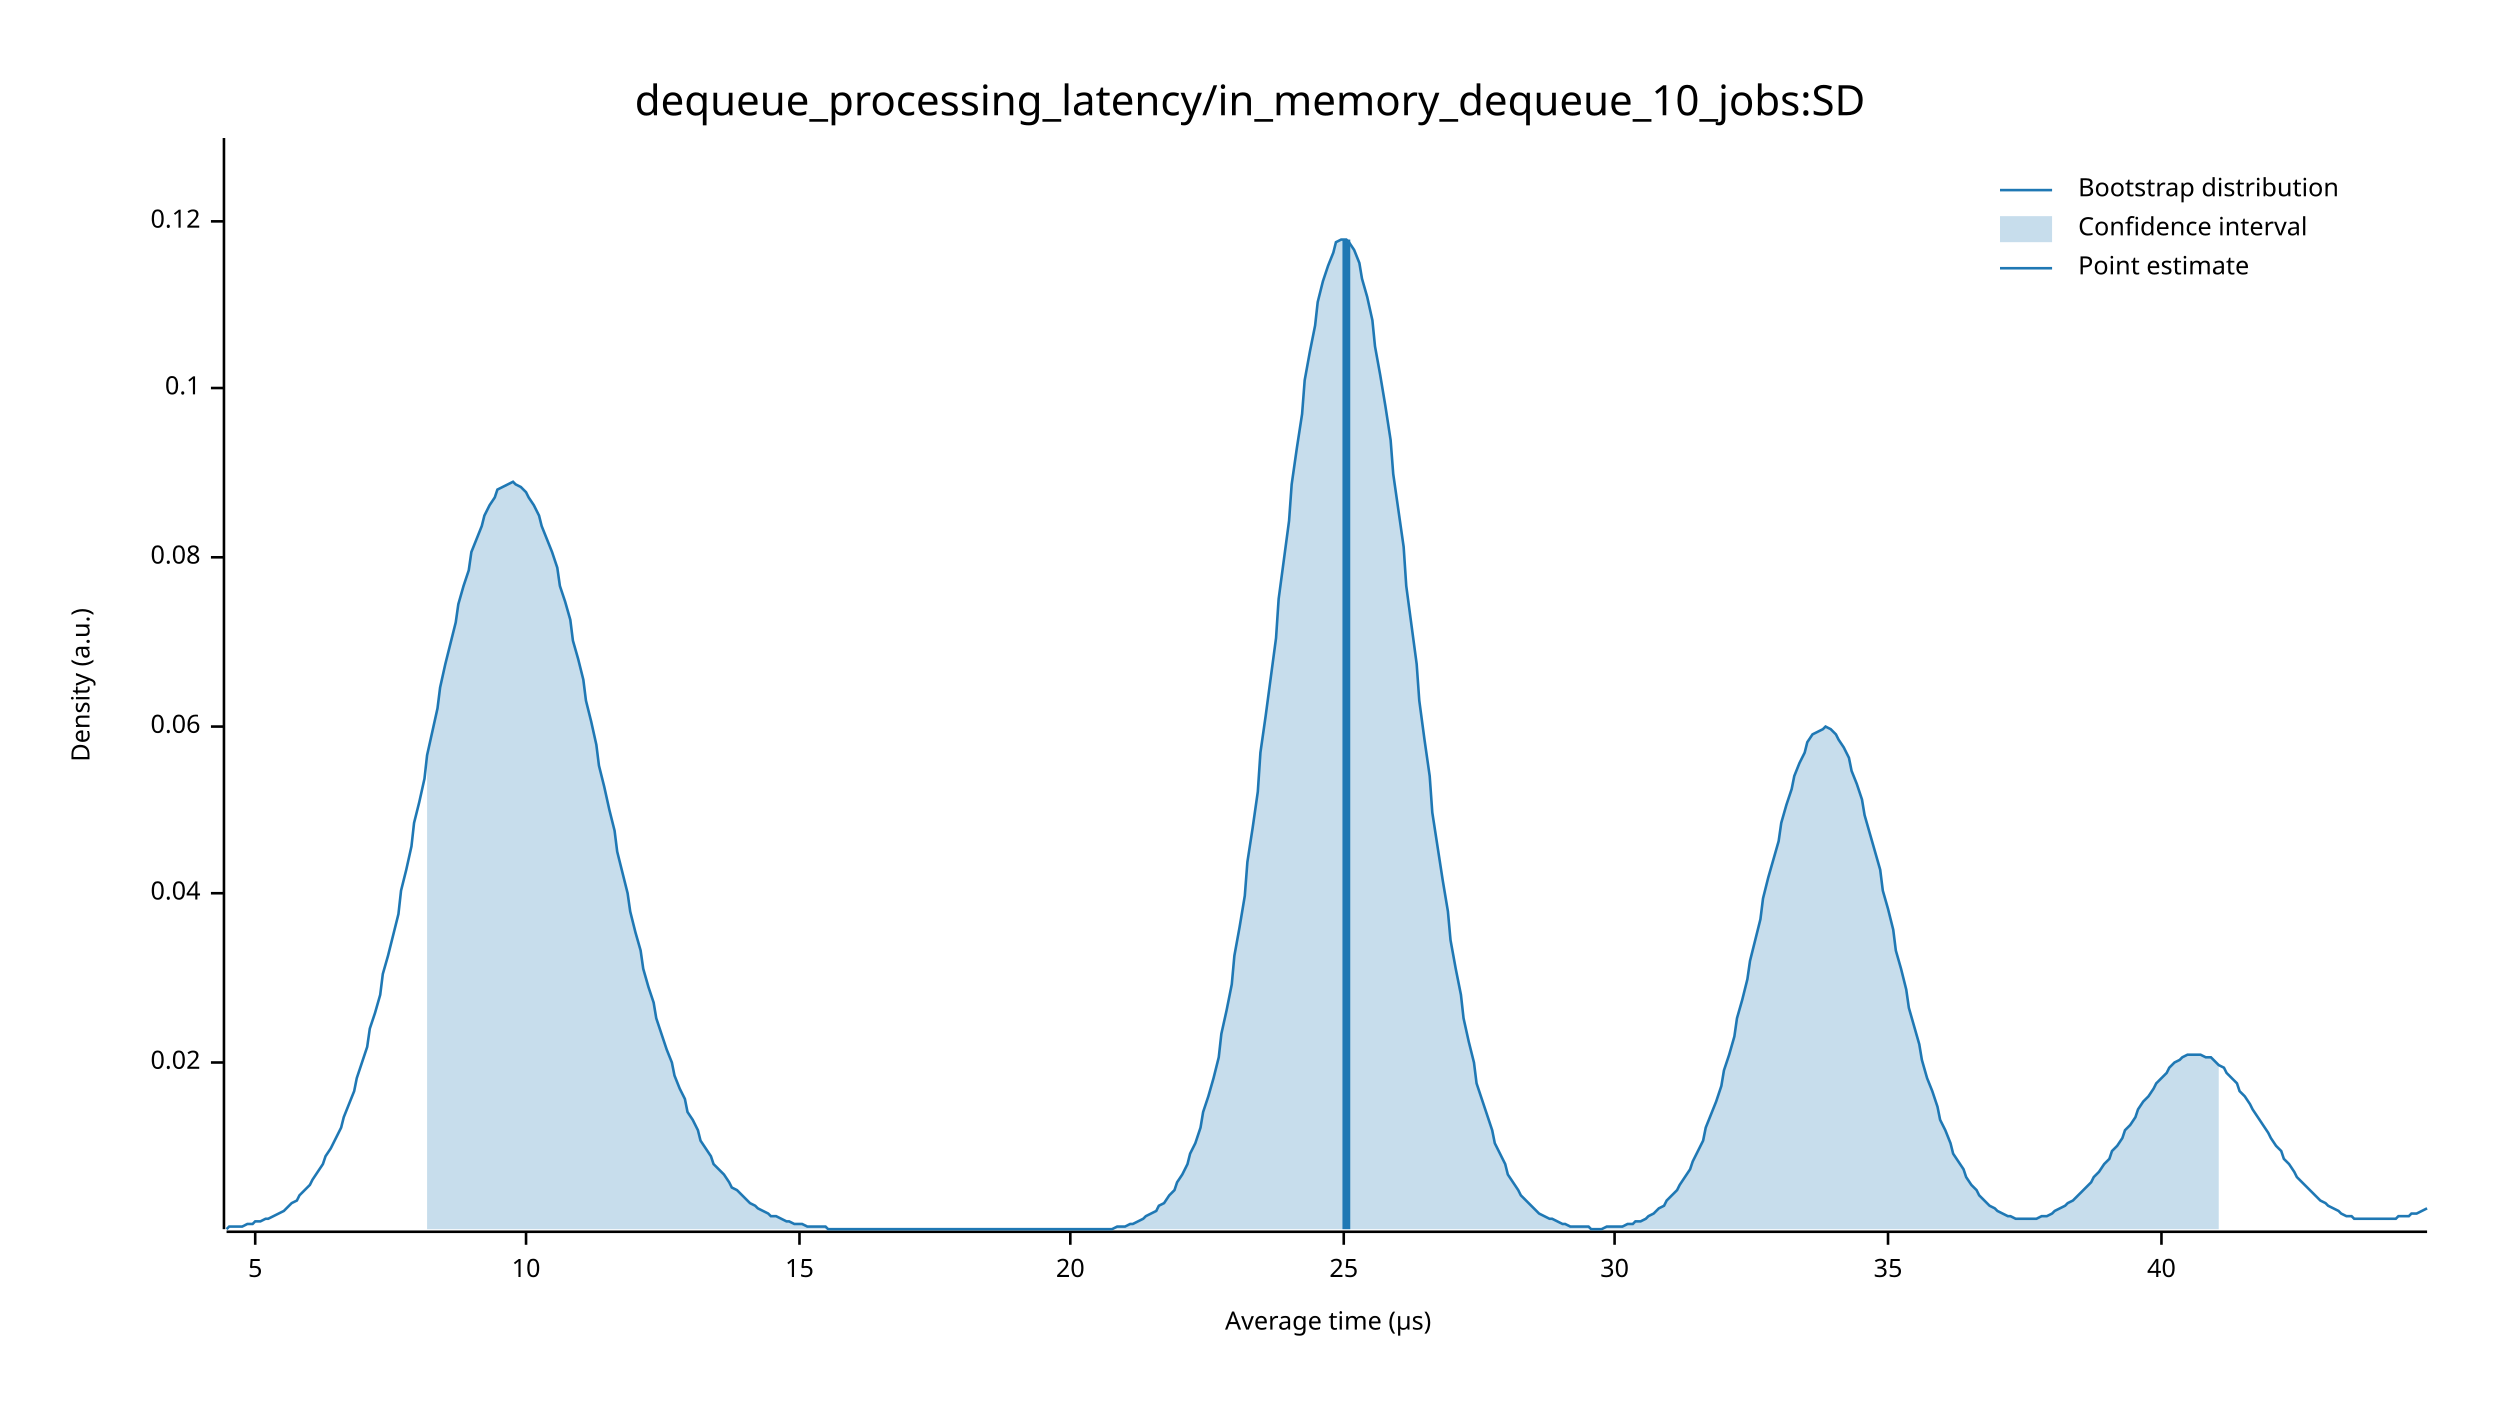
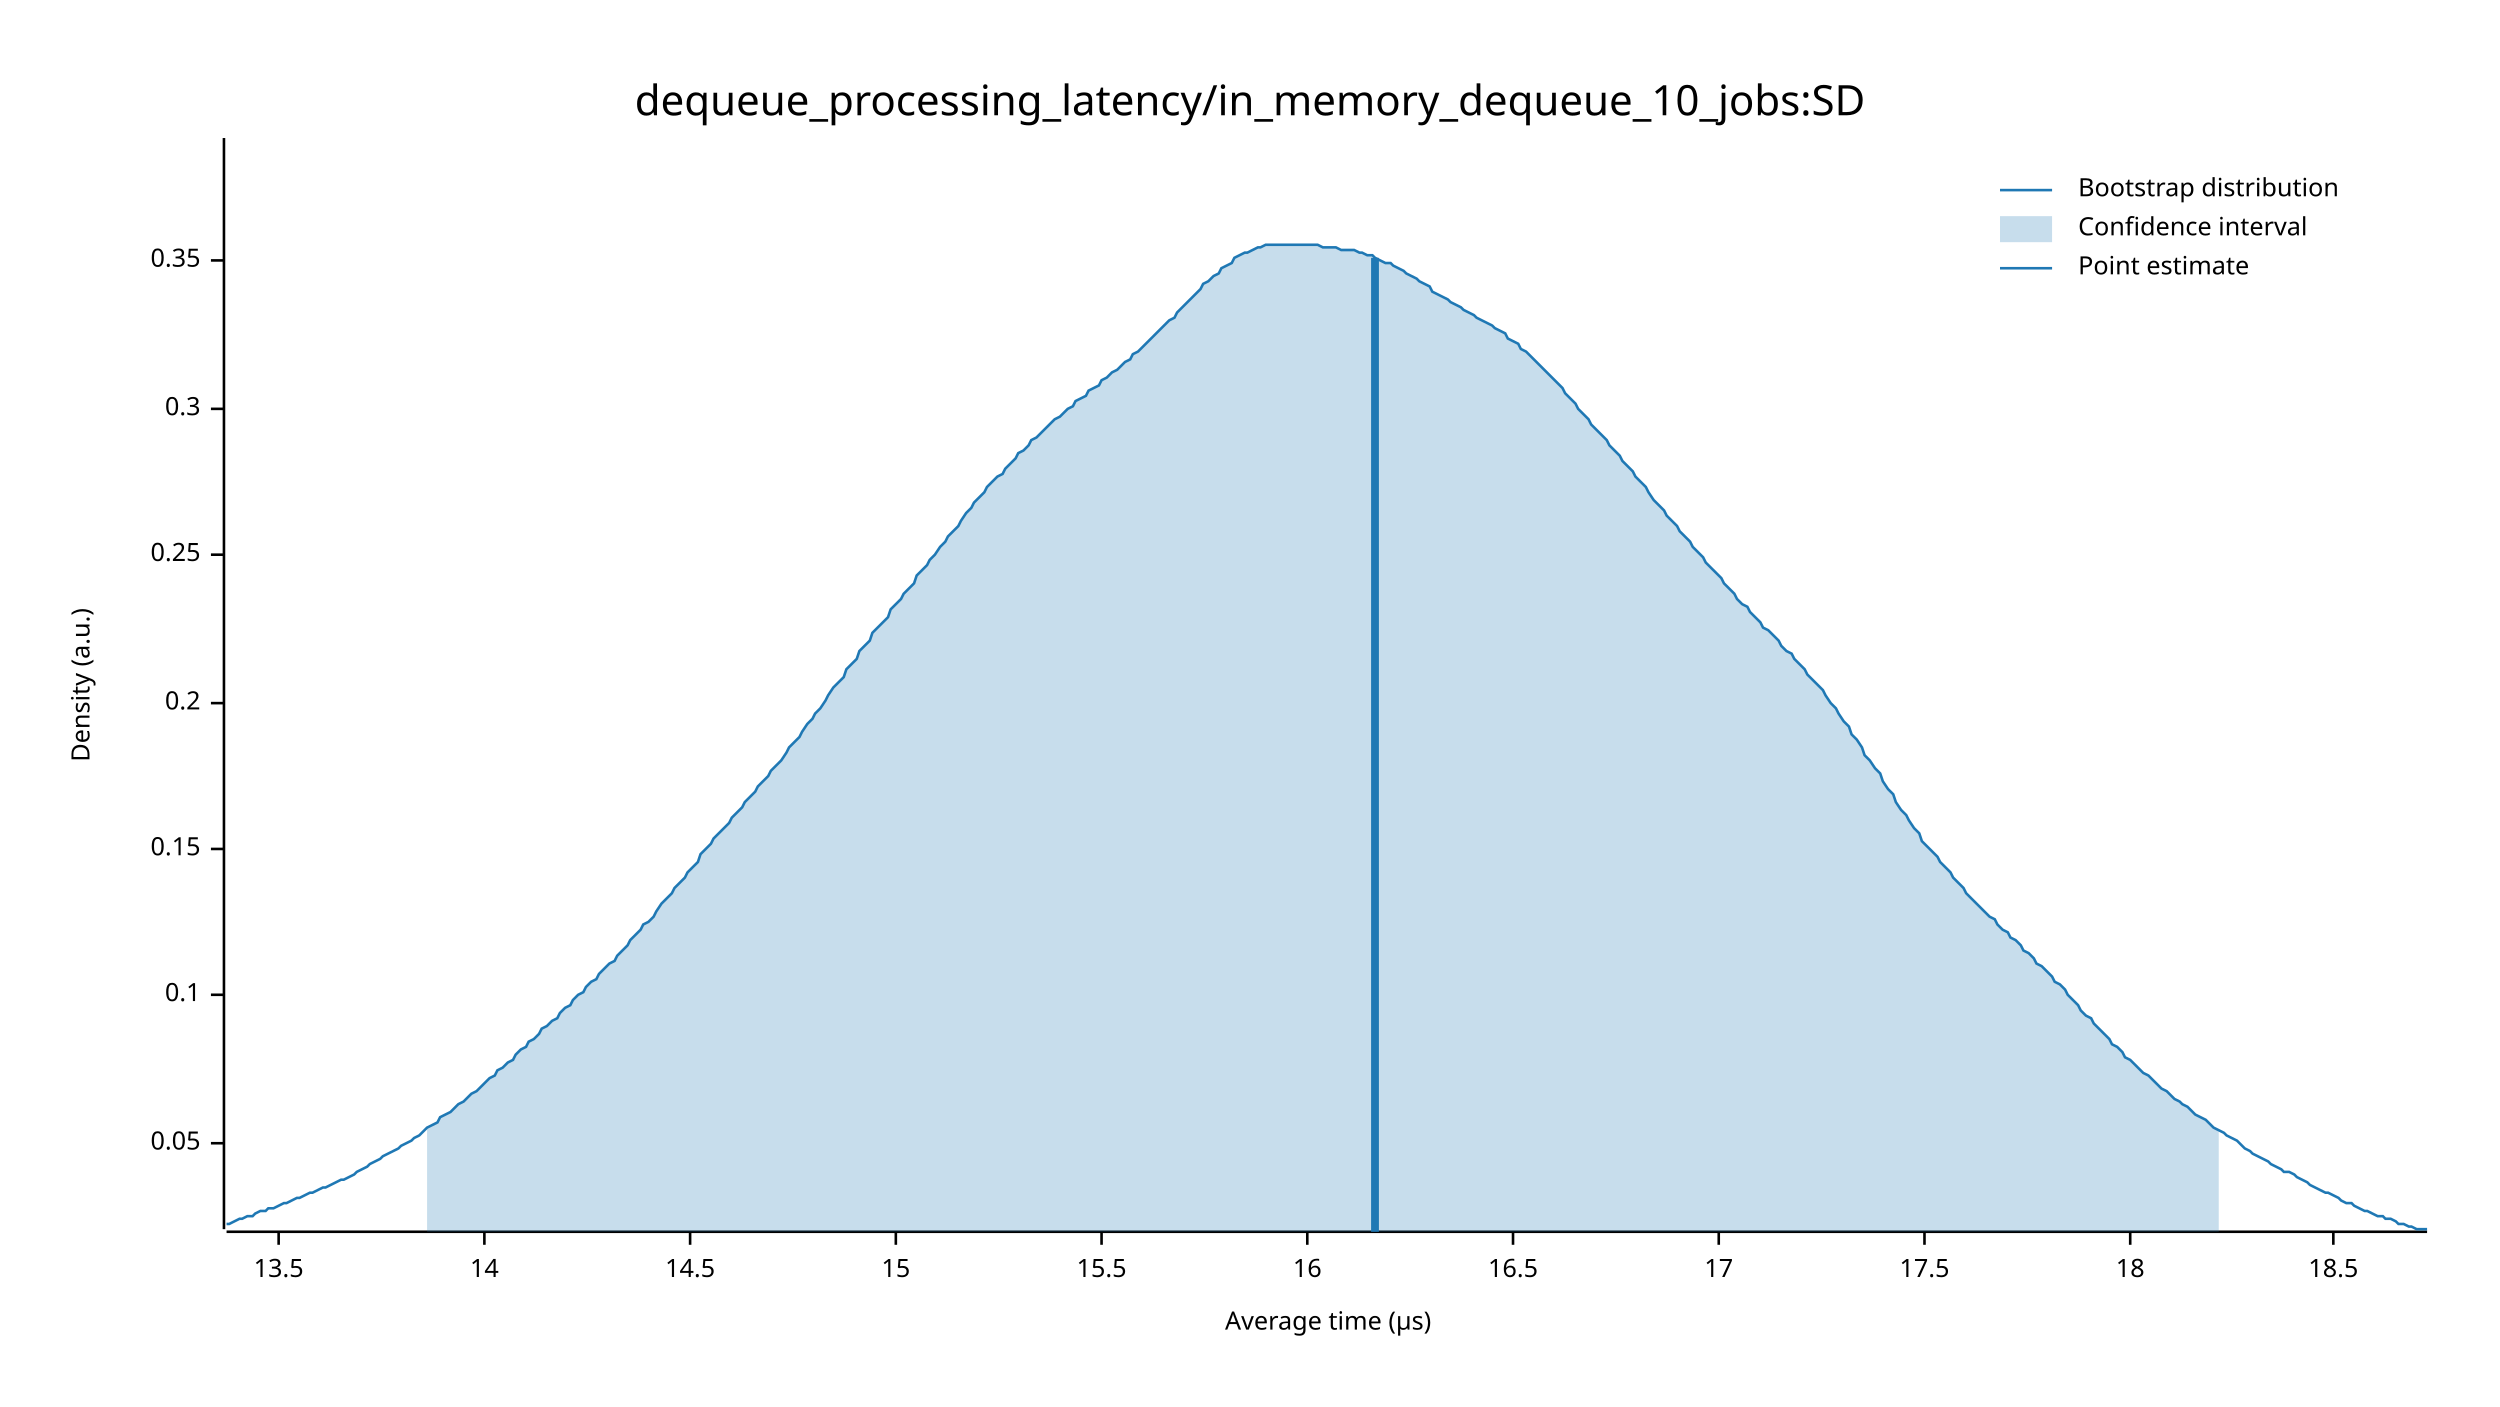
<svg xmlns="http://www.w3.org/2000/svg" width="960" height="540" viewBox="0 0 960 540">
  <text x="480" y="32" dy="0.76em" text-anchor="middle" font-family="sans-serif" font-size="16.129" opacity="1" fill="#000000">
dequeue_processing_latency/in_memory_dequeue_10_jobs:SD
</text>
  <text x="27" y="263" dy="0.76em" text-anchor="middle" font-family="sans-serif" font-size="9.677" opacity="1" fill="#000000" transform="rotate(270, 27, 263)">
Density (a.u.)
</text>
  <text x="510" y="513" dy="-0.5ex" text-anchor="middle" font-family="sans-serif" font-size="9.677" opacity="1" fill="#000000">
Average time (µs)
</text>
  <polyline fill="none" opacity="1" stroke="#000000" stroke-width="1" points="86,53 86,472 " />
-   <text x="77" y="408" dy="0.5ex" text-anchor="end" font-family="sans-serif" font-size="9.677" opacity="1" fill="#000000">
- 0.02
+   <text x="77" y="439" dy="0.5ex" text-anchor="end" font-family="sans-serif" font-size="9.677" opacity="1" fill="#000000">
+ 0.05
</text>
-   <polyline fill="none" opacity="1" stroke="#000000" stroke-width="1" points="81,408 86,408 " />
-   <text x="77" y="343" dy="0.5ex" text-anchor="end" font-family="sans-serif" font-size="9.677" opacity="1" fill="#000000">
- 0.04
- </text>
-   <polyline fill="none" opacity="1" stroke="#000000" stroke-width="1" points="81,343 86,343 " />
-   <text x="77" y="279" dy="0.5ex" text-anchor="end" font-family="sans-serif" font-size="9.677" opacity="1" fill="#000000">
- 0.06
- </text>
-   <polyline fill="none" opacity="1" stroke="#000000" stroke-width="1" points="81,279 86,279 " />
-   <text x="77" y="214" dy="0.5ex" text-anchor="end" font-family="sans-serif" font-size="9.677" opacity="1" fill="#000000">
- 0.08
- </text>
-   <polyline fill="none" opacity="1" stroke="#000000" stroke-width="1" points="81,214 86,214 " />
-   <text x="77" y="149" dy="0.5ex" text-anchor="end" font-family="sans-serif" font-size="9.677" opacity="1" fill="#000000">
+   <polyline fill="none" opacity="1" stroke="#000000" stroke-width="1" points="81,439 86,439 " />
+   <text x="77" y="382" dy="0.5ex" text-anchor="end" font-family="sans-serif" font-size="9.677" opacity="1" fill="#000000">
0.1
</text>
-   <polyline fill="none" opacity="1" stroke="#000000" stroke-width="1" points="81,149 86,149 " />
-   <text x="77" y="85" dy="0.5ex" text-anchor="end" font-family="sans-serif" font-size="9.677" opacity="1" fill="#000000">
- 0.12
+   <polyline fill="none" opacity="1" stroke="#000000" stroke-width="1" points="81,382 86,382 " />
+   <text x="77" y="326" dy="0.5ex" text-anchor="end" font-family="sans-serif" font-size="9.677" opacity="1" fill="#000000">
+ 0.15
</text>
-   <polyline fill="none" opacity="1" stroke="#000000" stroke-width="1" points="81,85 86,85 " />
+   <polyline fill="none" opacity="1" stroke="#000000" stroke-width="1" points="81,326 86,326 " />
+   <text x="77" y="270" dy="0.5ex" text-anchor="end" font-family="sans-serif" font-size="9.677" opacity="1" fill="#000000">
+ 0.2
+ </text>
+   <polyline fill="none" opacity="1" stroke="#000000" stroke-width="1" points="81,270 86,270 " />
+   <text x="77" y="213" dy="0.5ex" text-anchor="end" font-family="sans-serif" font-size="9.677" opacity="1" fill="#000000">
+ 0.25
+ </text>
+   <polyline fill="none" opacity="1" stroke="#000000" stroke-width="1" points="81,213 86,213 " />
+   <text x="77" y="157" dy="0.5ex" text-anchor="end" font-family="sans-serif" font-size="9.677" opacity="1" fill="#000000">
+ 0.3
+ </text>
+   <polyline fill="none" opacity="1" stroke="#000000" stroke-width="1" points="81,157 86,157 " />
+   <text x="77" y="100" dy="0.5ex" text-anchor="end" font-family="sans-serif" font-size="9.677" opacity="1" fill="#000000">
+ 0.35
+ </text>
+   <polyline fill="none" opacity="1" stroke="#000000" stroke-width="1" points="81,100 86,100 " />
  <polyline fill="none" opacity="1" stroke="#000000" stroke-width="1" points="87,473 932,473 " />
-   <text x="98" y="483" dy="0.76em" text-anchor="middle" font-family="sans-serif" font-size="9.677" opacity="1" fill="#000000">
- 5
+   <text x="107" y="483" dy="0.76em" text-anchor="middle" font-family="sans-serif" font-size="9.677" opacity="1" fill="#000000">
+ 13.5
</text>
-   <polyline fill="none" opacity="1" stroke="#000000" stroke-width="1" points="98,473 98,478 " />
-   <text x="202" y="483" dy="0.76em" text-anchor="middle" font-family="sans-serif" font-size="9.677" opacity="1" fill="#000000">
- 10
+   <polyline fill="none" opacity="1" stroke="#000000" stroke-width="1" points="107,473 107,478 " />
+   <text x="186" y="483" dy="0.76em" text-anchor="middle" font-family="sans-serif" font-size="9.677" opacity="1" fill="#000000">
+ 14
</text>
-   <polyline fill="none" opacity="1" stroke="#000000" stroke-width="1" points="202,473 202,478 " />
-   <text x="307" y="483" dy="0.76em" text-anchor="middle" font-family="sans-serif" font-size="9.677" opacity="1" fill="#000000">
+   <polyline fill="none" opacity="1" stroke="#000000" stroke-width="1" points="186,473 186,478 " />
+   <text x="265" y="483" dy="0.76em" text-anchor="middle" font-family="sans-serif" font-size="9.677" opacity="1" fill="#000000">
+ 14.5
+ </text>
+   <polyline fill="none" opacity="1" stroke="#000000" stroke-width="1" points="265,473 265,478 " />
+   <text x="344" y="483" dy="0.76em" text-anchor="middle" font-family="sans-serif" font-size="9.677" opacity="1" fill="#000000">
15
</text>
-   <polyline fill="none" opacity="1" stroke="#000000" stroke-width="1" points="307,473 307,478 " />
-   <text x="411" y="483" dy="0.76em" text-anchor="middle" font-family="sans-serif" font-size="9.677" opacity="1" fill="#000000">
- 20
+   <polyline fill="none" opacity="1" stroke="#000000" stroke-width="1" points="344,473 344,478 " />
+   <text x="423" y="483" dy="0.76em" text-anchor="middle" font-family="sans-serif" font-size="9.677" opacity="1" fill="#000000">
+ 15.5
</text>
-   <polyline fill="none" opacity="1" stroke="#000000" stroke-width="1" points="411,473 411,478 " />
-   <text x="516" y="483" dy="0.76em" text-anchor="middle" font-family="sans-serif" font-size="9.677" opacity="1" fill="#000000">
- 25
+   <polyline fill="none" opacity="1" stroke="#000000" stroke-width="1" points="423,473 423,478 " />
+   <text x="502" y="483" dy="0.76em" text-anchor="middle" font-family="sans-serif" font-size="9.677" opacity="1" fill="#000000">
+ 16
</text>
-   <polyline fill="none" opacity="1" stroke="#000000" stroke-width="1" points="516,473 516,478 " />
-   <text x="620" y="483" dy="0.76em" text-anchor="middle" font-family="sans-serif" font-size="9.677" opacity="1" fill="#000000">
- 30
+   <polyline fill="none" opacity="1" stroke="#000000" stroke-width="1" points="502,473 502,478 " />
+   <text x="581" y="483" dy="0.76em" text-anchor="middle" font-family="sans-serif" font-size="9.677" opacity="1" fill="#000000">
+ 16.5
</text>
-   <polyline fill="none" opacity="1" stroke="#000000" stroke-width="1" points="620,473 620,478 " />
-   <text x="725" y="483" dy="0.76em" text-anchor="middle" font-family="sans-serif" font-size="9.677" opacity="1" fill="#000000">
- 35
+   <polyline fill="none" opacity="1" stroke="#000000" stroke-width="1" points="581,473 581,478 " />
+   <text x="660" y="483" dy="0.76em" text-anchor="middle" font-family="sans-serif" font-size="9.677" opacity="1" fill="#000000">
+ 17
</text>
-   <polyline fill="none" opacity="1" stroke="#000000" stroke-width="1" points="725,473 725,478 " />
-   <text x="830" y="483" dy="0.76em" text-anchor="middle" font-family="sans-serif" font-size="9.677" opacity="1" fill="#000000">
- 40
+   <polyline fill="none" opacity="1" stroke="#000000" stroke-width="1" points="660,473 660,478 " />
+   <text x="739" y="483" dy="0.76em" text-anchor="middle" font-family="sans-serif" font-size="9.677" opacity="1" fill="#000000">
+ 17.5
</text>
-   <polyline fill="none" opacity="1" stroke="#000000" stroke-width="1" points="830,473 830,478 " />
-   <polyline fill="none" opacity="1" stroke="#1F78B4" stroke-width="1" points="87,472 88,471 90,471 92,471 93,471 95,470 97,470 98,469 100,469 102,468 103,468 105,467 107,466 109,465 110,464 112,462 114,461 115,459 117,457 119,455 120,453 122,450 124,447 125,444 127,441 129,437 131,433 132,429 134,424 136,419 137,414 139,408 141,402 142,395 144,389 146,382 147,374 149,367 151,359 153,351 154,342 156,334 158,325 159,316 161,308 163,299 164,290 166,281 168,272 169,264 171,255 173,247 175,239 176,232 178,225 180,219 181,212 183,207 185,202 186,198 188,194 190,191 191,188 193,187 195,186 197,185 198,186 200,187 202,189 203,191 205,194 207,198 208,202 210,207 212,212 214,218 215,225 217,231 219,238 220,246 222,253 224,261 225,269 227,277 229,286 230,294 232,302 234,311 236,319 237,327 239,335 241,343 242,350 244,358 246,365 247,372 249,379 251,385 252,391 254,397 256,403 258,408 259,413 261,418 263,422 264,427 266,430 268,434 269,438 271,441 273,444 274,447 276,449 278,451 280,454 281,456 283,457 285,459 286,460 288,462 290,463 291,464 293,465 295,466 296,467 298,467 300,468 302,469 303,469 305,470 307,470 308,470 310,471 312,471 313,471 315,471 317,471 318,472 320,472 322,472 324,472 325,472 327,472 329,472 330,472 332,472 334,472 335,472 337,472 339,472 341,472 342,472 344,472 346,472 347,472 349,472 351,472 352,472 354,472 356,472 357,472 359,472 361,472 363,472 364,472 366,472 368,472 369,472 371,472 373,472 374,472 376,472 378,472 379,472 381,472 383,472 385,472 386,472 388,472 390,472 391,472 393,472 395,472 396,472 398,472 400,472 401,472 403,472 405,472 407,472 408,472 410,472 412,472 413,472 415,472 417,472 418,472 420,472 422,472 423,472 425,472 427,472 429,471 430,471 432,471 434,470 435,470 437,469 439,468 440,467 442,466 444,465 445,463 447,462 449,459 451,457 452,454 454,451 456,447 457,443 459,439 461,433 462,427 464,421 466,414 468,406 469,397 471,388 473,378 474,367 476,356 478,344 479,331 481,318 483,304 484,289 486,275 488,260 490,245 491,230 493,215 495,200 496,186 498,172 500,159 501,146 503,135 505,125 506,116 508,108 510,102 512,97 513,93 515,92 517,92 518,93 520,96 522,101 523,107 525,114 527,123 528,133 530,144 532,156 534,169 535,182 537,196 539,210 540,225 542,240 544,255 545,269 547,284 549,298 550,312 552,325 554,338 556,350 557,361 559,372 561,382 562,391 564,400 566,408 567,416 569,422 571,428 573,434 574,439 576,443 578,447 579,451 581,454 583,457 584,459 586,461 588,463 589,464 591,466 593,467 595,468 596,468 598,469 600,470 601,470 603,471 605,471 606,471 608,471 610,471 611,472 613,472 615,472 617,471 618,471 620,471 622,471 623,471 625,470 627,470 628,469 630,469 632,468 633,467 635,466 637,464 639,463 640,461 642,459 644,457 645,455 647,452 649,449 650,446 652,442 654,438 655,433 657,428 659,423 661,417 662,411 664,405 666,398 667,391 669,384 671,376 672,369 674,361 676,353 677,345 679,337 681,330 683,323 684,316 686,309 688,303 689,298 691,293 693,289 694,285 696,282 698,281 700,280 701,279 703,280 705,282 706,284 708,287 710,291 711,296 713,301 715,307 716,313 718,320 720,327 722,334 723,342 725,349 727,357 728,365 730,372 732,380 733,387 735,394 737,401 738,407 740,414 742,419 744,425 745,430 747,434 749,439 750,443 752,446 754,449 755,452 757,455 759,457 760,459 762,461 764,463 766,464 767,465 769,466 771,467 772,467 774,468 776,468 777,468 779,468 781,468 782,468 784,467 786,467 788,466 789,465 791,464 793,463 794,462 796,461 798,459 799,458 801,456 803,454 804,452 806,450 808,447 810,445 811,442 813,440 815,437 816,434 818,432 820,429 821,426 823,423 825,421 827,418 828,416 830,414 832,412 833,410 835,408 837,407 838,406 840,405 842,405 843,405 845,405 847,406 849,406 850,407 852,409 854,410 855,412 857,414 859,416 860,419 862,421 864,424 865,426 867,429 869,432 871,435 872,437 874,440 876,442 877,445 879,447 881,450 882,452 884,454 886,456 887,457 889,459 891,461 893,462 894,463 896,464 898,465 899,466 901,467 903,467 904,468 906,468 908,468 909,468 911,468 913,468 915,468 916,468 918,468 920,468 921,467 923,467 925,467 926,466 928,466 930,465 932,464 " />
-   <polygon opacity="0.25" fill="#1F78B4" points="164,290 166,281 168,272 169,264 171,255 173,247 175,239 176,232 178,225 180,219 181,212 183,207 185,202 186,198 188,194 190,191 191,188 193,187 195,186 197,185 198,186 200,187 202,189 203,191 205,194 207,198 208,202 210,207 212,212 214,218 215,225 217,231 219,238 220,246 222,253 224,261 225,269 227,277 229,286 230,294 232,302 234,311 236,319 237,327 239,335 241,343 242,350 244,358 246,365 247,372 249,379 251,385 252,391 254,397 256,403 258,408 259,413 261,418 263,422 264,427 266,430 268,434 269,438 271,441 273,444 274,447 276,449 278,451 280,454 281,456 283,457 285,459 286,460 288,462 290,463 291,464 293,465 295,466 296,467 298,467 300,468 302,469 303,469 305,470 307,470 308,470 310,471 312,471 313,471 315,471 317,471 318,472 320,472 322,472 324,472 325,472 327,472 329,472 330,472 332,472 334,472 335,472 337,472 339,472 341,472 342,472 344,472 346,472 347,472 349,472 351,472 352,472 354,472 356,472 357,472 359,472 361,472 363,472 364,472 366,472 368,472 369,472 371,472 373,472 374,472 376,472 378,472 379,472 381,472 383,472 385,472 386,472 388,472 390,472 391,472 393,472 395,472 396,472 398,472 400,472 401,472 403,472 405,472 407,472 408,472 410,472 412,472 413,472 415,472 417,472 418,472 420,472 422,472 423,472 425,472 427,472 429,471 430,471 432,471 434,470 435,470 437,469 439,468 440,467 442,466 444,465 445,463 447,462 449,459 451,457 452,454 454,451 456,447 457,443 459,439 461,433 462,427 464,421 466,414 468,406 469,397 471,388 473,378 474,367 476,356 478,344 479,331 481,318 483,304 484,289 486,275 488,260 490,245 491,230 493,215 495,200 496,186 498,172 500,159 501,146 503,135 505,125 506,116 508,108 510,102 512,97 513,93 515,92 517,92 518,93 520,96 522,101 523,107 525,114 527,123 528,133 530,144 532,156 534,169 535,182 537,196 539,210 540,225 542,240 544,255 545,269 547,284 549,298 550,312 552,325 554,338 556,350 557,361 559,372 561,382 562,391 564,400 566,408 567,416 569,422 571,428 573,434 574,439 576,443 578,447 579,451 581,454 583,457 584,459 586,461 588,463 589,464 591,466 593,467 595,468 596,468 598,469 600,470 601,470 603,471 605,471 606,471 608,471 610,471 611,472 613,472 615,472 617,471 618,471 620,471 622,471 623,471 625,470 627,470 628,469 630,469 632,468 633,467 635,466 637,464 639,463 640,461 642,459 644,457 645,455 647,452 649,449 650,446 652,442 654,438 655,433 657,428 659,423 661,417 662,411 664,405 666,398 667,391 669,384 671,376 672,369 674,361 676,353 677,345 679,337 681,330 683,323 684,316 686,309 688,303 689,298 691,293 693,289 694,285 696,282 698,281 700,280 701,279 703,280 705,282 706,284 708,287 710,291 711,296 713,301 715,307 716,313 718,320 720,327 722,334 723,342 725,349 727,357 728,365 730,372 732,380 733,387 735,394 737,401 738,407 740,414 742,419 744,425 745,430 747,434 749,439 750,443 752,446 754,449 755,452 757,455 759,457 760,459 762,461 764,463 766,464 767,465 769,466 771,467 772,467 774,468 776,468 777,468 779,468 781,468 782,468 784,467 786,467 788,466 789,465 791,464 793,463 794,462 796,461 798,459 799,458 801,456 803,454 804,452 806,450 808,447 810,445 811,442 813,440 815,437 816,434 818,432 820,429 821,426 823,423 825,421 827,418 828,416 830,414 832,412 833,410 835,408 837,407 838,406 840,405 842,405 843,405 845,405 847,406 849,406 850,407 852,409 852,472 164,472 " />
-   <polyline fill="none" opacity="1" stroke="#1F78B4" stroke-width="3" points="517,472 517,92 " />
+   <polyline fill="none" opacity="1" stroke="#000000" stroke-width="1" points="739,473 739,478 " />
+   <text x="818" y="483" dy="0.76em" text-anchor="middle" font-family="sans-serif" font-size="9.677" opacity="1" fill="#000000">
+ 18
+ </text>
+   <polyline fill="none" opacity="1" stroke="#000000" stroke-width="1" points="818,473 818,478 " />
+   <text x="896" y="483" dy="0.76em" text-anchor="middle" font-family="sans-serif" font-size="9.677" opacity="1" fill="#000000">
+ 18.5
+ </text>
+   <polyline fill="none" opacity="1" stroke="#000000" stroke-width="1" points="896,473 896,478 " />
+   <polyline fill="none" opacity="1" stroke="#1F78B4" stroke-width="1" points="87,470 88,470 90,469 92,468 93,468 95,467 97,467 98,466 100,465 102,465 103,464 105,464 107,463 109,462 110,462 112,461 114,460 115,460 117,459 119,458 120,458 122,457 124,456 125,456 127,455 129,454 131,453 132,453 134,452 136,451 137,450 139,449 141,448 142,447 144,446 146,445 147,444 149,443 151,442 153,441 154,440 156,439 158,438 159,437 161,436 163,434 164,433 166,432 168,431 169,429 171,428 173,427 175,425 176,424 178,423 180,421 181,420 183,419 185,417 186,416 188,414 190,413 191,411 193,410 195,408 197,407 198,405 200,403 202,402 203,400 205,399 207,397 208,395 210,394 212,392 214,391 215,389 217,387 219,386 220,384 222,382 224,381 225,379 227,377 229,376 230,374 232,372 234,370 236,369 237,367 239,365 241,363 242,361 244,359 246,357 247,355 249,354 251,352 252,350 254,347 256,345 258,343 259,341 261,339 263,337 264,335 266,333 268,331 269,328 271,326 273,324 274,322 276,320 278,318 280,316 281,314 283,312 285,310 286,308 288,306 290,304 291,302 293,300 295,298 296,296 298,294 300,292 302,289 303,287 305,285 307,283 308,281 310,278 312,276 313,274 315,272 317,269 318,267 320,264 322,262 324,260 325,257 327,255 329,253 330,250 332,248 334,246 335,243 337,241 339,239 341,237 342,234 344,232 346,230 347,228 349,226 351,224 352,221 354,219 356,217 357,215 359,213 361,210 363,208 364,206 366,204 368,202 369,200 371,197 373,195 374,193 376,191 378,189 379,187 381,185 383,183 385,182 386,180 388,178 390,176 391,174 393,173 395,171 396,169 398,168 400,166 401,165 403,163 405,161 407,160 408,159 410,157 412,156 413,154 415,153 417,152 418,150 420,149 422,148 423,146 425,145 427,143 429,142 430,141 432,139 434,138 435,136 437,135 439,133 440,132 442,130 444,128 445,127 447,125 449,123 451,122 452,120 454,118 456,116 457,115 459,113 461,111 462,109 464,108 466,106 468,105 469,103 471,102 473,101 474,99 476,98 478,97 479,97 481,96 483,95 484,95 486,94 488,94 490,94 491,94 493,94 495,94 496,94 498,94 500,94 501,94 503,94 505,94 506,94 508,95 510,95 512,95 513,95 515,96 517,96 518,96 520,96 522,97 523,97 525,98 527,98 528,99 530,100 532,101 534,101 535,102 537,103 539,104 540,105 542,106 544,107 545,108 547,109 549,110 550,112 552,113 554,114 556,115 557,116 559,117 561,118 562,119 564,120 566,121 567,122 569,123 571,124 573,125 574,126 576,127 578,128 579,130 581,131 583,132 584,134 586,135 588,137 589,138 591,140 593,142 595,144 596,145 598,147 600,149 601,151 603,153 605,155 606,157 608,159 610,161 611,163 613,165 615,167 617,169 618,171 620,173 622,175 623,177 625,179 627,181 628,183 630,185 632,187 633,189 635,192 637,194 639,196 640,198 642,200 644,202 645,204 647,206 649,208 650,210 652,212 654,214 655,216 657,218 659,220 661,222 662,224 664,226 666,228 667,230 669,232 671,233 672,235 674,237 676,239 677,241 679,242 681,244 683,246 684,248 686,250 688,251 689,253 691,255 693,257 694,259 696,261 698,263 700,265 701,267 703,270 705,272 706,274 708,277 710,279 711,282 713,284 715,287 716,290 718,292 720,295 722,297 723,300 725,303 727,305 728,308 730,311 732,313 733,315 735,318 737,320 738,323 740,325 742,327 744,329 745,331 747,333 749,335 750,337 752,339 754,341 755,343 757,345 759,347 760,348 762,350 764,352 766,353 767,355 769,357 771,358 772,360 774,361 776,363 777,365 779,366 781,368 782,370 784,371 786,373 788,375 789,377 791,378 793,380 794,382 796,384 798,386 799,388 801,390 803,391 804,393 806,395 808,397 810,399 811,401 813,402 815,404 816,406 818,407 820,409 821,410 823,412 825,413 827,415 828,416 830,418 832,419 833,420 835,422 837,423 838,424 840,425 842,427 843,428 845,429 847,430 849,432 850,433 852,434 854,435 855,436 857,437 859,438 860,439 862,441 864,442 865,443 867,444 869,445 871,446 872,447 874,448 876,449 877,450 879,450 881,451 882,452 884,453 886,454 887,455 889,456 891,457 893,458 894,458 896,459 898,460 899,461 901,462 903,462 904,463 906,464 908,465 909,465 911,466 913,467 915,467 916,468 918,468 920,469 921,470 923,470 925,471 926,471 928,472 930,472 932,472 " />
+   <polygon opacity="0.25" fill="#1F78B4" points="164,433 166,432 168,431 169,429 171,428 173,427 175,425 176,424 178,423 180,421 181,420 183,419 185,417 186,416 188,414 190,413 191,411 193,410 195,408 197,407 198,405 200,403 202,402 203,400 205,399 207,397 208,395 210,394 212,392 214,391 215,389 217,387 219,386 220,384 222,382 224,381 225,379 227,377 229,376 230,374 232,372 234,370 236,369 237,367 239,365 241,363 242,361 244,359 246,357 247,355 249,354 251,352 252,350 254,347 256,345 258,343 259,341 261,339 263,337 264,335 266,333 268,331 269,328 271,326 273,324 274,322 276,320 278,318 280,316 281,314 283,312 285,310 286,308 288,306 290,304 291,302 293,300 295,298 296,296 298,294 300,292 302,289 303,287 305,285 307,283 308,281 310,278 312,276 313,274 315,272 317,269 318,267 320,264 322,262 324,260 325,257 327,255 329,253 330,250 332,248 334,246 335,243 337,241 339,239 341,237 342,234 344,232 346,230 347,228 349,226 351,224 352,221 354,219 356,217 357,215 359,213 361,210 363,208 364,206 366,204 368,202 369,200 371,197 373,195 374,193 376,191 378,189 379,187 381,185 383,183 385,182 386,180 388,178 390,176 391,174 393,173 395,171 396,169 398,168 400,166 401,165 403,163 405,161 407,160 408,159 410,157 412,156 413,154 415,153 417,152 418,150 420,149 422,148 423,146 425,145 427,143 429,142 430,141 432,139 434,138 435,136 437,135 439,133 440,132 442,130 444,128 445,127 447,125 449,123 451,122 452,120 454,118 456,116 457,115 459,113 461,111 462,109 464,108 466,106 468,105 469,103 471,102 473,101 474,99 476,98 478,97 479,97 481,96 483,95 484,95 486,94 488,94 490,94 491,94 493,94 495,94 496,94 498,94 500,94 501,94 503,94 505,94 506,94 508,95 510,95 512,95 513,95 515,96 517,96 518,96 520,96 522,97 523,97 525,98 527,98 528,99 530,100 532,101 534,101 535,102 537,103 539,104 540,105 542,106 544,107 545,108 547,109 549,110 550,112 552,113 554,114 556,115 557,116 559,117 561,118 562,119 564,120 566,121 567,122 569,123 571,124 573,125 574,126 576,127 578,128 579,130 581,131 583,132 584,134 586,135 588,137 589,138 591,140 593,142 595,144 596,145 598,147 600,149 601,151 603,153 605,155 606,157 608,159 610,161 611,163 613,165 615,167 617,169 618,171 620,173 622,175 623,177 625,179 627,181 628,183 630,185 632,187 633,189 635,192 637,194 639,196 640,198 642,200 644,202 645,204 647,206 649,208 650,210 652,212 654,214 655,216 657,218 659,220 661,222 662,224 664,226 666,228 667,230 669,232 671,233 672,235 674,237 676,239 677,241 679,242 681,244 683,246 684,248 686,250 688,251 689,253 691,255 693,257 694,259 696,261 698,263 700,265 701,267 703,270 705,272 706,274 708,277 710,279 711,282 713,284 715,287 716,290 718,292 720,295 722,297 723,300 725,303 727,305 728,308 730,311 732,313 733,315 735,318 737,320 738,323 740,325 742,327 744,329 745,331 747,333 749,335 750,337 752,339 754,341 755,343 757,345 759,347 760,348 762,350 764,352 766,353 767,355 769,357 771,358 772,360 774,361 776,363 777,365 779,366 781,368 782,370 784,371 786,373 788,375 789,377 791,378 793,380 794,382 796,384 798,386 799,388 801,390 803,391 804,393 806,395 808,397 810,399 811,401 813,402 815,404 816,406 818,407 820,409 821,410 823,412 825,413 827,415 828,416 830,418 832,419 833,420 835,422 837,423 838,424 840,425 842,427 843,428 845,429 847,430 849,432 850,433 852,434 852,473 164,473 " />
+   <polyline fill="none" opacity="1" stroke="#1F78B4" stroke-width="3" points="528,473 528,99 " />
  <text x="798" y="68" dy="0.76em" text-anchor="start" font-family="sans-serif" font-size="9.677" opacity="1" fill="#000000">
Bootstrap distribution
</text>
  <text x="798" y="83" dy="0.76em" text-anchor="start" font-family="sans-serif" font-size="9.677" opacity="1" fill="#000000">
Confidence interval
</text>
  <text x="798" y="98" dy="0.76em" text-anchor="start" font-family="sans-serif" font-size="9.677" opacity="1" fill="#000000">
Point estimate
</text>
  <polyline fill="none" opacity="1" stroke="#1F78B4" stroke-width="1" points="768,73 788,73 " />
  <rect x="768" y="83" width="20" height="10" opacity="0.25" fill="#1F78B4" stroke="none" />
  <polyline fill="none" opacity="1" stroke="#1F78B4" stroke-width="1" points="768,103 788,103 " />
</svg>
